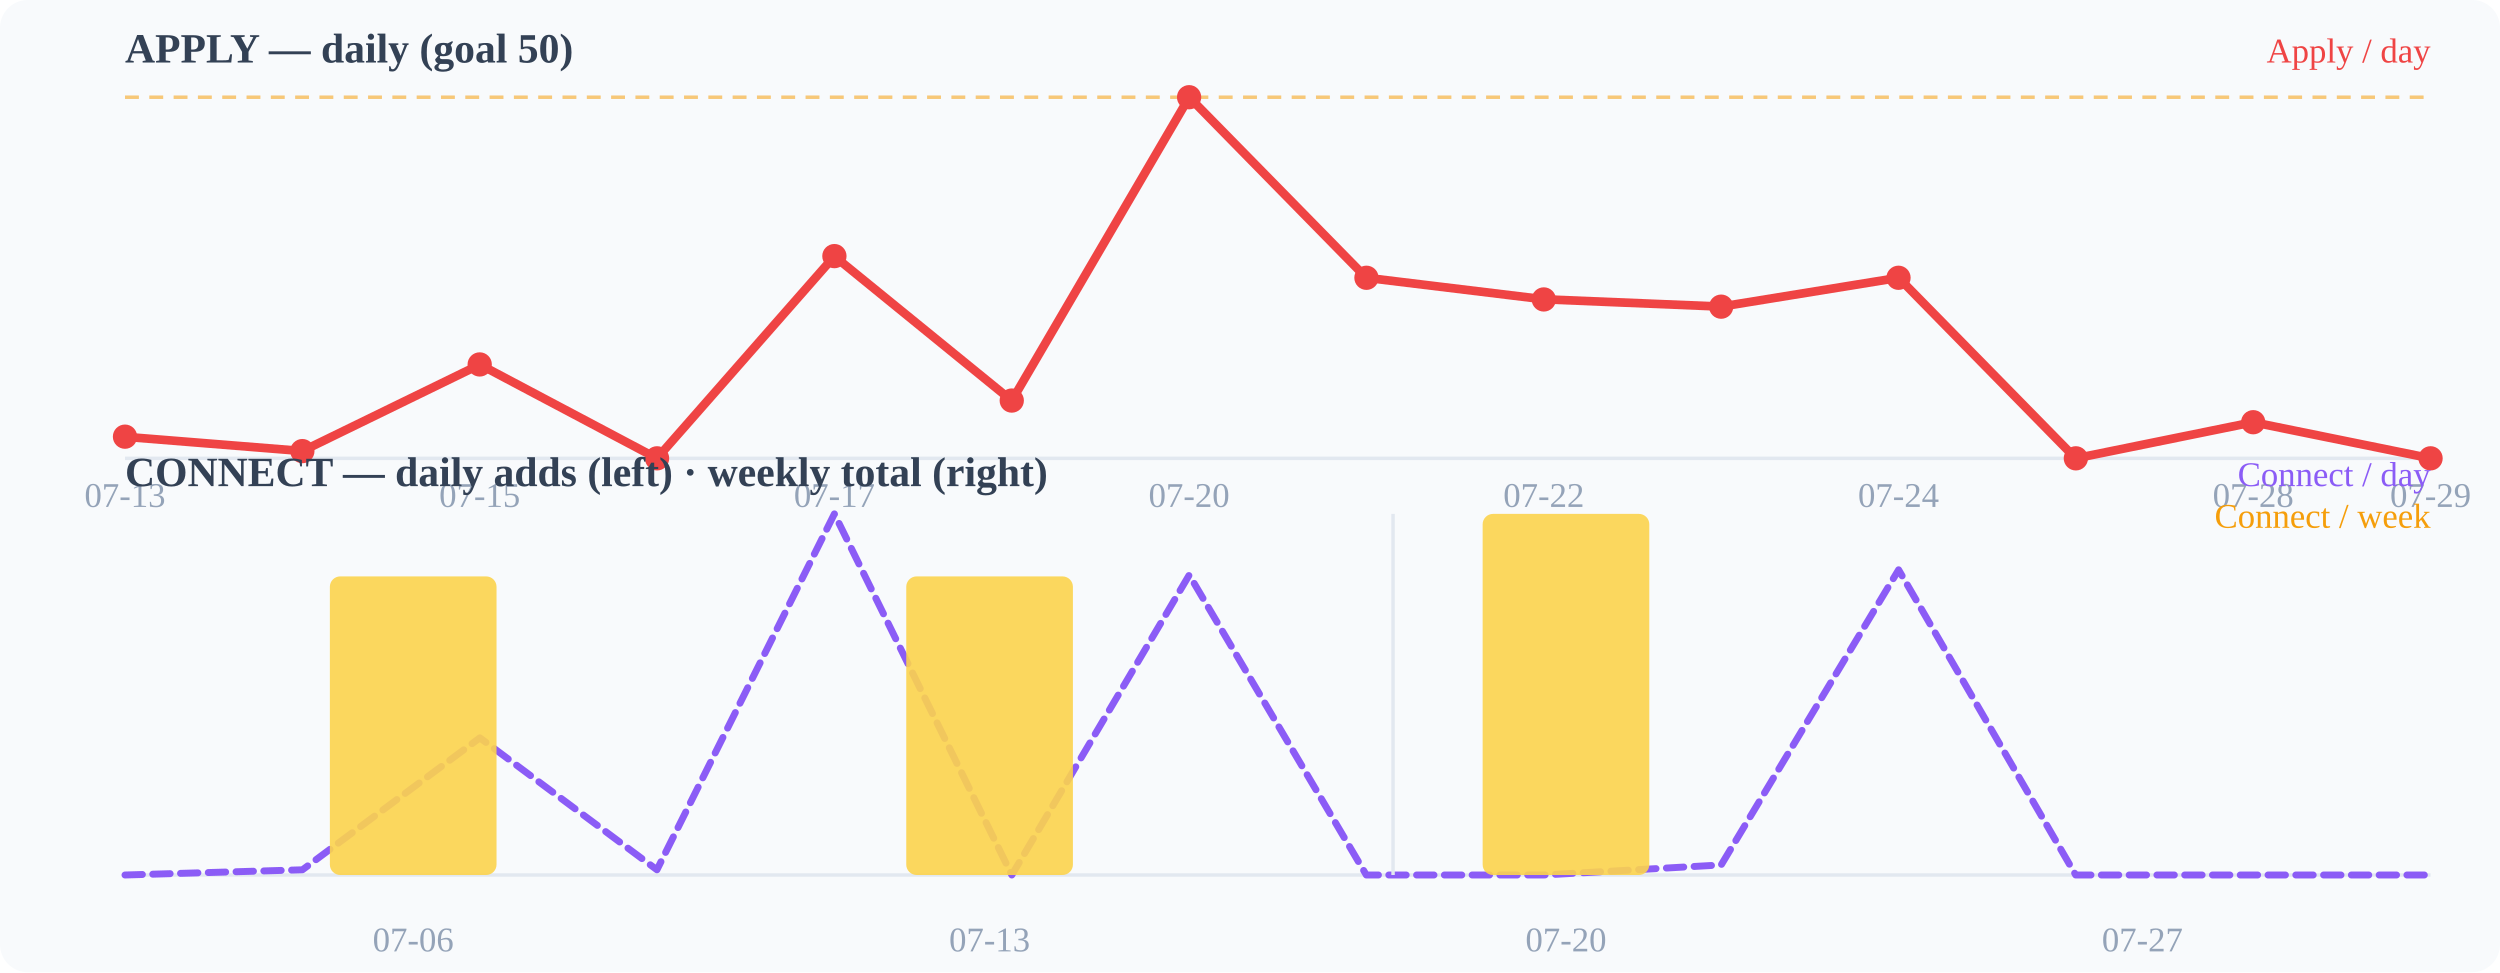
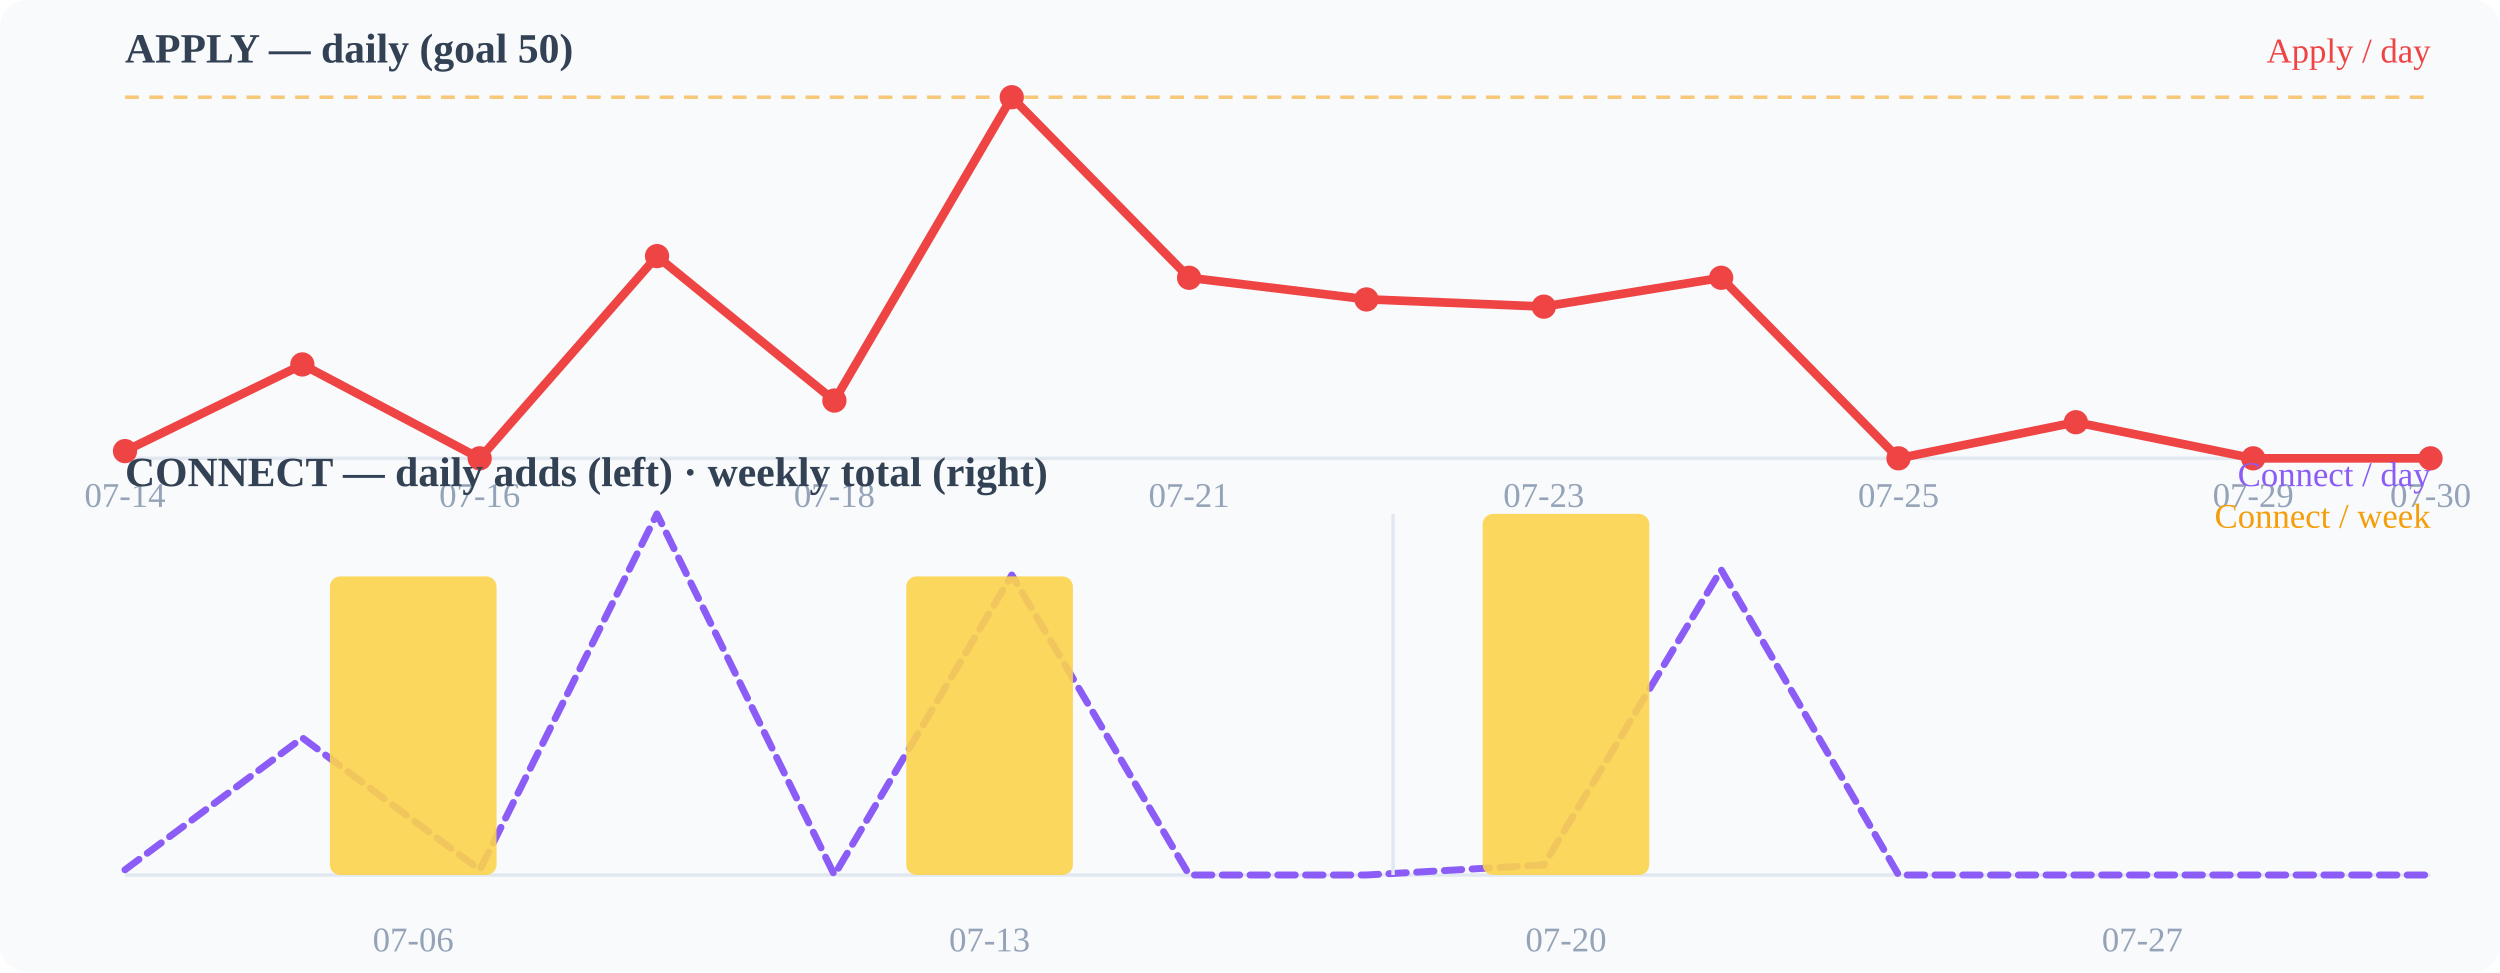
<svg xmlns="http://www.w3.org/2000/svg" width="720" height="280" viewBox="0 0 720 280">
  <rect width="720" height="280" fill="#f8fafc" rx="8" />
  <text x="36" y="18" font-size="12" font-weight="600" fill="#334155">APPLY — daily (goal 50)</text>
  <line x1="36" y1="132" x2="700" y2="132" stroke="#e2e8f0" stroke-width="1" />
  <line x1="36" y1="28.0" x2="700" y2="28.0" stroke="#f59e0b" stroke-width="1" stroke-dasharray="4 3" opacity="0.55" />
-   <polyline points="36.0,125.8 87.1,129.9 138.2,105.0 189.2,132.0 240.3,73.8 291.4,115.4 342.5,28.0 393.5,80.0 444.6,86.2 495.7,88.3 546.8,80.0 597.8,132.0 648.9,121.6 700.0,132.0" fill="none" stroke="#ef4444" stroke-width="2.5" stroke-linecap="round" stroke-linejoin="round" />
-   <circle cx="36" cy="125.76" r="3.5" fill="#ef4444" />
-   <circle cx="87.077" cy="129.92" r="3.5" fill="#ef4444" />
-   <circle cx="138.154" cy="104.96" r="3.5" fill="#ef4444" />
-   <circle cx="189.231" cy="132" r="3.5" fill="#ef4444" />
-   <circle cx="240.308" cy="73.76" r="3.5" fill="#ef4444" />
-   <circle cx="291.385" cy="115.36" r="3.5" fill="#ef4444" />
-   <circle cx="342.462" cy="28" r="3.5" fill="#ef4444" />
-   <circle cx="393.538" cy="80" r="3.5" fill="#ef4444" />
-   <circle cx="444.615" cy="86.24" r="3.5" fill="#ef4444" />
-   <circle cx="495.692" cy="88.32" r="3.5" fill="#ef4444" />
-   <circle cx="546.769" cy="80" r="3.5" fill="#ef4444" />
-   <circle cx="597.846" cy="132" r="3.5" fill="#ef4444" />
-   <circle cx="648.923" cy="121.6" r="3.5" fill="#ef4444" />
+   <polyline points="36.0,129.9 87.1,105.0 138.2,132.0 189.2,73.8 240.3,115.4 291.4,28.0 342.5,80.0 393.5,86.2 444.6,88.3 495.7,80.0 546.8,132.0 597.8,121.6 648.9,132.0 700.0,132.0" fill="none" stroke="#ef4444" stroke-width="2.5" stroke-linecap="round" stroke-linejoin="round" />
+   <circle cx="36" cy="129.92" r="3.5" fill="#ef4444" />
+   <circle cx="87.077" cy="104.96" r="3.5" fill="#ef4444" />
+   <circle cx="138.154" cy="132" r="3.5" fill="#ef4444" />
+   <circle cx="189.231" cy="73.76" r="3.5" fill="#ef4444" />
+   <circle cx="240.308" cy="115.36" r="3.5" fill="#ef4444" />
+   <circle cx="291.385" cy="28" r="3.5" fill="#ef4444" />
+   <circle cx="342.462" cy="80" r="3.5" fill="#ef4444" />
+   <circle cx="393.538" cy="86.24" r="3.5" fill="#ef4444" />
+   <circle cx="444.615" cy="88.32" r="3.5" fill="#ef4444" />
+   <circle cx="495.692" cy="80" r="3.5" fill="#ef4444" />
+   <circle cx="546.769" cy="132" r="3.5" fill="#ef4444" />
+   <circle cx="597.846" cy="121.6" r="3.5" fill="#ef4444" />
+   <circle cx="648.923" cy="132" r="3.5" fill="#ef4444" />
  <circle cx="700" cy="132" r="3.5" fill="#ef4444" />
-   <text x="36" y="146" font-size="10" fill="#94a3b8" text-anchor="middle">07-13</text>
-   <text x="138.154" y="146" font-size="10" fill="#94a3b8" text-anchor="middle">07-15</text>
-   <text x="240.308" y="146" font-size="10" fill="#94a3b8" text-anchor="middle">07-17</text>
-   <text x="342.462" y="146" font-size="10" fill="#94a3b8" text-anchor="middle">07-20</text>
-   <text x="444.615" y="146" font-size="10" fill="#94a3b8" text-anchor="middle">07-22</text>
-   <text x="546.769" y="146" font-size="10" fill="#94a3b8" text-anchor="middle">07-24</text>
-   <text x="648.923" y="146" font-size="10" fill="#94a3b8" text-anchor="middle">07-28</text>
-   <text x="700" y="146" font-size="10" fill="#94a3b8" text-anchor="middle">07-29</text>
+   <text x="36" y="146" font-size="10" fill="#94a3b8" text-anchor="middle">07-14</text>
+   <text x="138.154" y="146" font-size="10" fill="#94a3b8" text-anchor="middle">07-16</text>
+   <text x="240.308" y="146" font-size="10" fill="#94a3b8" text-anchor="middle">07-18</text>
+   <text x="342.462" y="146" font-size="10" fill="#94a3b8" text-anchor="middle">07-21</text>
+   <text x="444.615" y="146" font-size="10" fill="#94a3b8" text-anchor="middle">07-23</text>
+   <text x="546.769" y="146" font-size="10" fill="#94a3b8" text-anchor="middle">07-25</text>
+   <text x="648.923" y="146" font-size="10" fill="#94a3b8" text-anchor="middle">07-29</text>
+   <text x="700" y="146" font-size="10" fill="#94a3b8" text-anchor="middle">07-30</text>
  <text x="36" y="140" font-size="12" font-weight="600" fill="#334155">CONNECT — daily adds (left) · weekly total (right)</text>
  <line x1="36" y1="252" x2="700" y2="252" stroke="#e2e8f0" stroke-width="1" />
-   <polyline points="36.0,252.0 87.1,250.5 138.2,212.5 189.2,250.5 240.3,148.0 291.4,252.0 342.5,165.6 393.5,252.0 444.6,252.0 495.7,249.1 546.8,164.1 597.8,252.0 648.9,252.0 700.0,252.0" fill="none" stroke="#8b5cf6" stroke-width="2" stroke-linecap="round" stroke-linejoin="round" stroke-dasharray="5 3" />
+   <polyline points="36.0,250.5 87.1,212.5 138.2,250.5 189.2,148.0 240.3,252.0 291.4,165.6 342.5,252.0 393.5,252.0 444.6,249.1 495.7,164.1 546.8,252.0 597.8,252.0 648.9,252.0 700.0,252.0" fill="none" stroke="#8b5cf6" stroke-width="2" stroke-linecap="round" stroke-linejoin="round" stroke-dasharray="5 3" />
  <rect x="95.0" y="166.0" width="48" height="86.0" rx="3" fill="#fcd34d" opacity="0.9" />
  <rect x="261.0" y="166.0" width="48" height="86.0" rx="3" fill="#fcd34d" opacity="0.9" />
  <rect x="427.0" y="148.0" width="48" height="104.0" rx="3" fill="#fcd34d" opacity="0.9" />
  <rect x="593.0" y="252.0" width="48" height="0.0" rx="3" fill="#f59e0b" opacity="0.9" />
  <line x1="401.2" y1="148" x2="401.2" y2="252" stroke="#e2e8f0" stroke-width="1" />
  <text x="119" y="274" font-size="10" fill="#94a3b8" text-anchor="middle">07-06</text>
  <text x="285" y="274" font-size="10" fill="#94a3b8" text-anchor="middle">07-13</text>
  <text x="451" y="274" font-size="10" fill="#94a3b8" text-anchor="middle">07-20</text>
  <text x="617" y="274" font-size="10" fill="#94a3b8" text-anchor="middle">07-27</text>
  <text x="700" y="18" font-size="10" fill="#ef4444" text-anchor="end">Apply / day</text>
  <text x="700" y="140" font-size="10" fill="#8b5cf6" text-anchor="end">Connect / day</text>
  <text x="700" y="152" font-size="10" fill="#f59e0b" text-anchor="end">Connect / week</text>
</svg>
